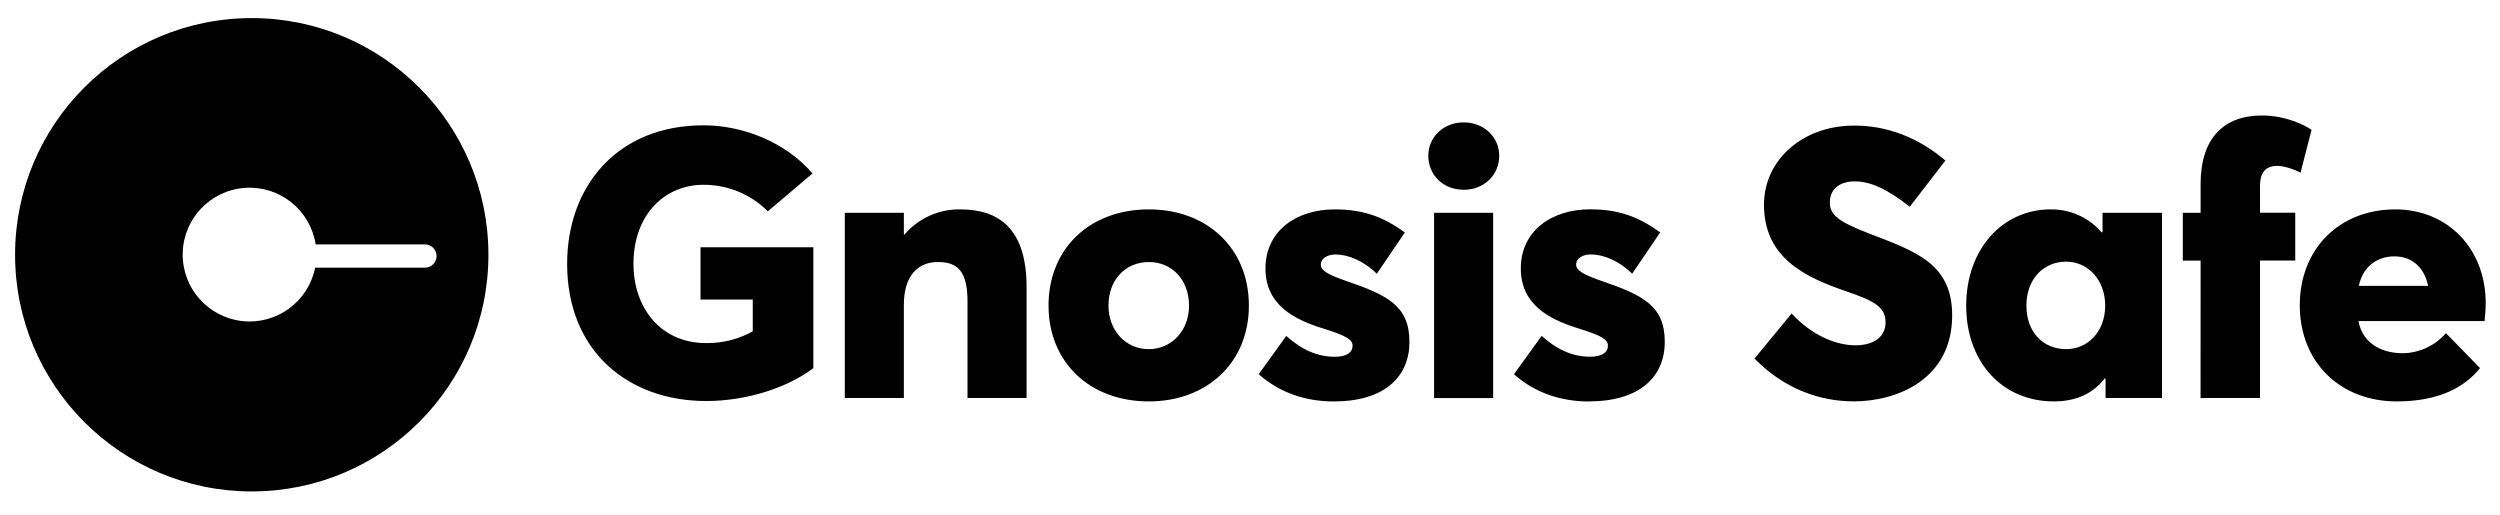
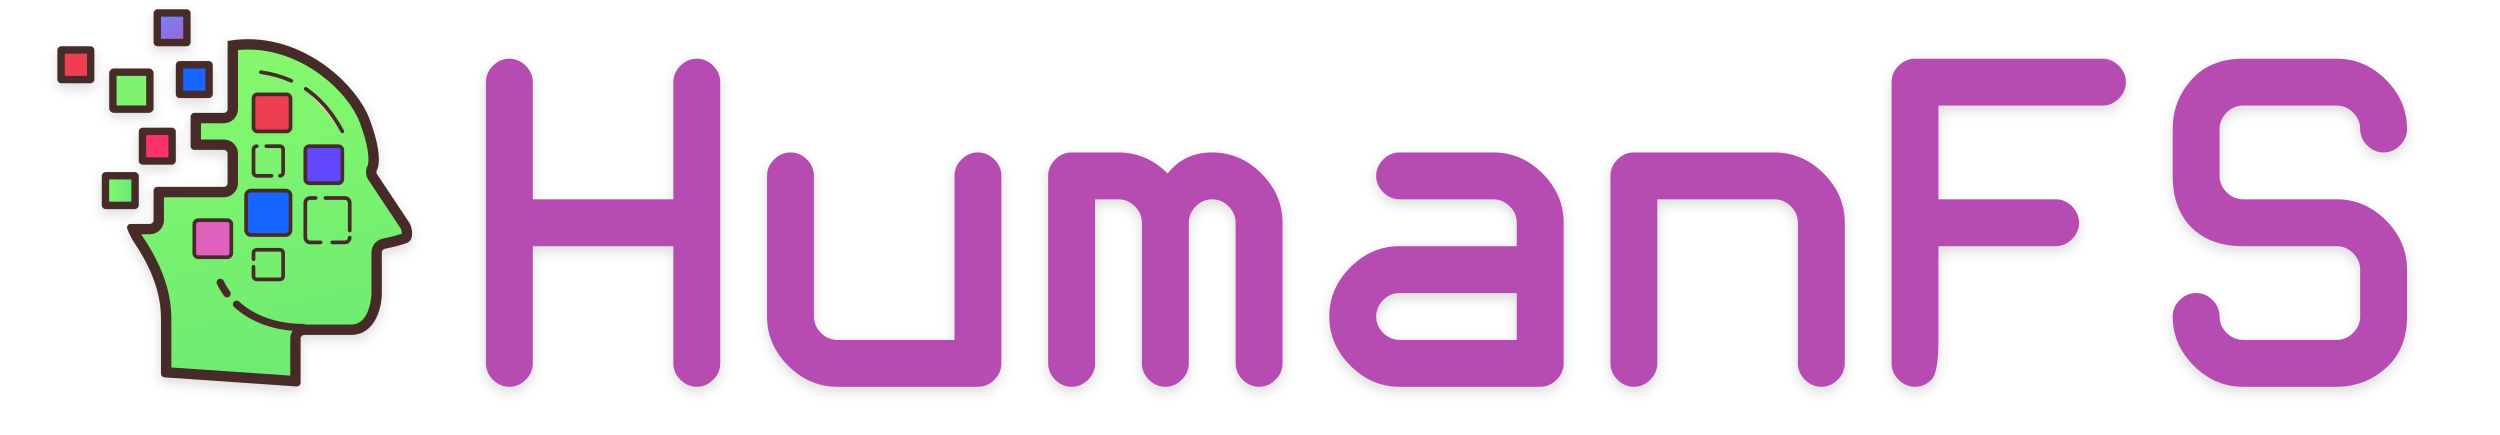
- <svg xmlns="http://www.w3.org/2000/svg" viewBox="0 0 1360 280">
-   <path d="M137,9.84A128.75,128.75,0,1,0,265.7,138.59,128.76,128.76,0,0,0,137,9.84Zm94.23,135.78H171.44a36.38,36.38,0,1,1,.28-12.66h59.46a6.33,6.33,0,0,1,0,12.66Z" />
-   <path d="M 1302.59 139.464 C 1312.27 139.464 1318.86 145.644 1320.92 155.524 L 1283.21 155.524 C 1285.27 145.434 1292.69 139.464 1302.59 139.464 M 1352.23 165.004 C 1352.23 135.134 1331.43 113.904 1302.99 113.904 C 1272.51 113.904 1251.08 135.544 1251.08 166.034 C 1251.08 197.354 1273.32 218.364 1303.82 218.364 C 1326.69 218.364 1340.69 210.744 1349.14 200.234 L 1330.6 181.234 C 1324.678 188.048 1316.136 192.019 1307.11 192.154 C 1294.75 192.154 1285.11 186.154 1283.01 174.654 L 1351.61 174.654 C 1351.82 172.584 1352.23 167.844 1352.23 164.964 M 1197.1 216.514 L 1229.45 216.514 L 1229.45 141.734 L 1248.61 141.734 L 1248.61 115.734 L 1229.45 115.734 L 1229.45 101.144 C 1229.45 93.144 1233.15 90.224 1238.92 90.224 C 1241.81 90.224 1247.17 91.664 1251.49 93.934 L 1257.49 70.644 C 1253.99 68.174 1243.69 62.824 1230.3 62.824 C 1210.11 62.824 1197.13 74.974 1197.13 99.904 L 1197.13 115.764 L 1187.45 115.764 L 1187.45 141.764 L 1197.13 141.764 Z M 1124 189.934 C 1111.23 189.934 1102.37 180.464 1102.37 166.244 C 1102.37 151.824 1111.64 142.344 1124 142.344 C 1136 142.344 1145.22 152.434 1145.22 166.244 C 1145.22 180.664 1135.54 189.934 1124 189.934 M 1117.21 218.364 C 1129.36 218.364 1138.42 214.244 1145.02 205.804 L 1145.43 206.004 L 1145.43 216.514 L 1176.13 216.514 L 1176.13 115.764 L 1143.78 115.764 L 1143.78 126.274 L 1143.37 126.484 C 1136.422 118.372 1126.23 113.763 1115.55 113.904 C 1089.55 113.904 1069.61 135.334 1069.61 166.244 C 1069.61 197.354 1089.61 218.364 1117.21 218.364 M 1008.21 218.364 C 1032.53 218.364 1061.98 206.004 1061.98 171.594 C 1061.98 143.374 1042.21 136.774 1016.45 126.894 C 1000.59 120.714 995.24 117.004 995.45 109.994 C 995.45 102.994 1000.6 98.674 1009.05 98.674 C 1017.29 98.674 1026.35 102.584 1038.92 112.464 L 1058.29 87.334 C 1044.29 75.334 1026.77 67.964 1007.61 68.334 C 980.41 68.744 959.61 87.074 959.61 111.384 C 959.61 140.234 981.87 150.744 1004.11 158.384 C 1020.6 163.944 1025.74 167.444 1025.74 175.484 C 1025.74 182.074 1020.8 187.844 1009.26 187.844 C 999.17 187.844 985.78 182.694 974.66 170.534 L 954.46 195.054 C 970.12 211.124 989.46 218.334 1008.23 218.334 M 864.64 218.334 C 892.25 218.334 905.64 204.734 905.64 185.984 C 905.64 166.214 893.49 160.444 871.23 152.824 C 861.14 149.324 857.43 147.054 857.43 143.954 C 857.43 140.044 861.75 138.404 865.43 138.404 C 872.23 138.404 880.88 141.904 887.89 148.904 L 903.14 126.454 C 891.39 117.804 880.27 113.874 865.02 113.874 C 844.02 113.874 827.32 125.624 827.32 146.024 C 827.32 165.384 842.15 173.624 859.05 178.774 C 871.62 182.694 874.71 184.774 874.71 188.054 C 874.71 191.754 871.41 194.054 865.02 194.054 C 855.75 194.054 847.1 190.344 838.65 182.724 L 823.6 203.584 C 834.72 213.474 848.73 218.414 864.6 218.414 M 780.14 216.564 L 812.28 216.564 L 812.28 115.764 L 780.13 115.764 Z M 796.2 103.254 C 807.33 103.254 815.57 95.254 815.57 84.704 C 815.57 74.614 807.33 66.574 796.2 66.574 C 785.07 66.574 777 74.774 777 84.654 C 777 95.164 785 103.204 796.16 103.204 M 725.74 218.364 C 753.35 218.364 766.74 204.764 766.74 186.014 C 766.74 166.244 754.58 160.474 732.34 152.854 C 722.24 149.354 718.53 147.084 718.53 143.984 C 718.53 140.074 722.86 138.434 726.53 138.434 C 733.32 138.434 741.98 141.934 748.98 148.934 L 764.22 126.484 C 752.48 117.834 741.36 113.904 726.11 113.904 C 705.11 113.904 688.41 125.654 688.41 146.054 C 688.41 165.414 703.24 173.654 720.13 178.804 C 732.71 182.724 735.79 184.804 735.79 188.084 C 735.79 191.784 732.5 194.084 726.11 194.084 C 716.84 194.084 708.19 190.374 699.74 182.754 L 684.74 203.564 C 695.86 213.454 709.88 218.394 725.74 218.394 M 625 189.934 C 612.22 189.934 603 179.634 603 166.244 C 603 152.434 612.07 142.544 625 142.544 C 637.56 142.544 646.84 152.234 646.84 166.244 C 646.84 180.044 637.16 189.934 625 189.934 M 625 218.364 C 656.73 218.364 679.39 197.144 679.39 166.244 C 679.39 135.134 656.73 113.904 625 113.904 C 592.45 113.904 570.4 135.544 570.4 166.244 C 570.4 196.734 592.45 218.364 625 218.364 M 459.57 216.514 L 491.7 216.514 L 491.7 165.834 C 491.7 150.174 499.12 142.544 510.25 142.544 C 520.75 142.544 526.32 147.284 526.32 163.974 L 526.32 216.514 L 558.46 216.514 L 558.46 156.144 C 558.46 124.214 543.21 113.904 522.4 113.904 C 510.785 113.711 499.686 118.7 492.12 127.514 L 491.7 127.514 L 491.7 115.764 L 459.57 115.764 Z M 384.16 218.154 C 406.83 218.154 429.07 210.534 442.46 200.234 L 442.46 134.514 L 381.07 134.514 L 381.07 162.944 L 409.5 162.944 L 409.5 180.254 C 401.753 184.553 393.019 186.756 384.16 186.644 C 359.23 186.644 344.61 167.274 344.61 143.574 C 344.61 116.384 361.92 100.514 382.72 100.514 C 395.843 100.473 408.44 105.666 417.72 114.944 L 442.02 94.344 C 427.02 77.034 403.91 68.174 382.69 68.174 C 335.93 68.174 308.52 101.174 308.52 143.574 C 308.52 191.174 341.9 218.154 384.13 218.154" />
+ <svg xmlns="http://www.w3.org/2000/svg" width="1519" height="264" viewBox="0 0 1519 264" fill="none">
+   <g filter="url(#filter0_d_21_333)">
+     <path d="M437.619 49.905V220.762C437.619 224.559 436.195 227.881 433.348 230.729C430.5 233.576 427.178 235 423.381 235C419.584 235 416.262 233.576 413.414 230.729C410.567 227.881 409.143 224.559 409.143 220.762V149.571H323.714V220.762C323.714 224.559 322.29 227.881 319.443 230.729C316.595 233.576 313.273 235 309.476 235C305.679 235 302.357 233.576 299.51 230.729C296.662 227.881 295.238 224.559 295.238 220.762V49.905C295.238 46.108 296.662 42.786 299.51 39.938C302.357 37.09 305.679 35.667 309.476 35.667C313.273 35.667 316.595 37.09 319.443 39.938C322.29 42.786 323.714 46.108 323.714 49.905V121.095H409.143V49.905C409.143 46.108 410.567 42.786 413.414 39.938C416.262 37.09 419.584 35.667 423.381 35.667C427.178 35.667 430.5 37.09 433.348 39.938C436.195 42.786 437.619 46.108 437.619 49.905ZM579.958 206.524V106.857C579.958 103.06 581.382 99.738 584.23 96.891C587.077 94.043 590.4 92.619 594.196 92.619C597.993 92.619 601.315 94.043 604.163 96.891C607.011 99.738 608.434 103.06 608.434 106.857V220.762C608.434 224.559 607.011 227.881 604.163 230.729C601.315 233.576 597.993 235 594.196 235H508.768C497.377 235 487.411 230.729 478.868 222.186C470.325 213.643 466.054 203.676 466.054 192.286V106.857C466.054 103.06 467.477 99.738 470.325 96.891C473.173 94.043 476.495 92.619 480.292 92.619C484.088 92.619 487.411 94.043 490.258 96.891C493.106 99.738 494.53 103.06 494.53 106.857V192.286C494.53 196.083 495.954 199.405 498.801 202.252C501.649 205.1 504.971 206.524 508.768 206.524H579.958ZM665.345 121.095V220.762C665.345 224.559 663.921 227.881 661.074 230.729C658.226 233.576 654.904 235 651.107 235C647.31 235 643.988 233.576 641.14 230.729C638.293 227.881 636.869 224.559 636.869 220.762V106.857C636.869 103.06 638.293 99.738 641.14 96.891C643.988 94.043 647.31 92.619 651.107 92.619H679.583C690.974 92.619 700.94 96.891 709.483 105.433C716.128 96.891 725.145 92.619 736.536 92.619C747.926 92.619 757.893 96.891 766.436 105.433C774.978 113.976 779.25 123.943 779.25 135.333V220.762C779.25 224.559 777.826 227.881 774.978 230.729C772.131 233.576 768.809 235 765.012 235C761.215 235 757.893 233.576 755.045 230.729C752.198 227.881 750.774 224.559 750.774 220.762V135.333C750.774 131.537 749.35 128.214 746.502 125.367C743.655 122.519 740.332 121.095 736.536 121.095C732.739 121.095 729.417 122.519 726.569 125.367C723.721 128.214 722.298 131.537 722.298 135.333V220.762C722.298 224.559 720.874 227.881 718.026 230.729C715.178 233.576 711.856 235 708.059 235C704.263 235 700.94 233.576 698.093 230.729C695.245 227.881 693.821 224.559 693.821 220.762V135.333C693.821 131.537 692.398 128.214 689.55 125.367C686.702 122.519 683.38 121.095 679.583 121.095H665.345ZM850.399 235C839.008 235 829.042 230.729 820.499 222.186C811.956 213.643 807.684 203.676 807.684 192.286C807.684 180.895 811.956 170.929 820.499 162.386C829.042 153.843 839.008 149.571 850.399 149.571H921.589V135.333C921.589 131.537 920.165 128.214 917.318 125.367C914.47 122.519 911.148 121.095 907.351 121.095H850.399C846.602 121.095 843.28 119.671 840.432 116.824C837.584 113.976 836.161 110.654 836.161 106.857C836.161 103.06 837.584 99.738 840.432 96.891C843.28 94.043 846.602 92.619 850.399 92.619H907.351C918.742 92.619 928.708 96.891 937.251 105.433C945.794 113.976 950.065 123.943 950.065 135.333V220.762C950.065 224.559 948.642 227.881 945.794 230.729C942.946 233.576 939.624 235 935.827 235H850.399ZM921.589 178.048H850.399C846.602 178.048 843.28 179.471 840.432 182.319C837.584 185.167 836.161 188.489 836.161 192.286C836.161 196.083 837.584 199.405 840.432 202.252C843.28 205.1 846.602 206.524 850.399 206.524H921.589V178.048ZM1006.98 121.095V220.762C1006.98 224.559 1005.55 227.881 1002.7 230.729C999.857 233.576 996.535 235 992.738 235C988.941 235 985.619 233.576 982.771 230.729C979.924 227.881 978.5 224.559 978.5 220.762V106.857C978.5 103.06 979.924 99.738 982.771 96.891C985.619 94.043 988.941 92.619 992.738 92.619H1078.17C1089.56 92.619 1099.52 96.891 1108.07 105.433C1116.61 113.976 1120.88 123.943 1120.88 135.333V220.762C1120.88 224.559 1119.46 227.881 1116.61 230.729C1113.76 233.576 1110.44 235 1106.64 235C1102.85 235 1099.52 233.576 1096.68 230.729C1093.83 227.881 1092.4 224.559 1092.4 220.762V135.333C1092.4 131.537 1090.98 128.214 1088.13 125.367C1085.29 122.519 1081.96 121.095 1078.17 121.095H1006.98ZM1248.98 149.571H1177.79V206.524C1177.79 219.813 1176.37 227.881 1173.52 230.729C1170.67 233.576 1167.35 235 1163.55 235C1159.76 235 1156.43 233.576 1153.59 230.729C1150.74 227.881 1149.32 224.559 1149.32 220.762V49.905C1149.32 46.108 1150.74 42.786 1153.59 39.938C1156.43 37.09 1159.76 35.667 1163.55 35.667H1277.46C1281.25 35.667 1284.58 37.09 1287.42 39.938C1290.27 42.786 1291.7 46.108 1291.7 49.905C1291.7 53.702 1290.27 57.024 1287.42 59.871C1284.58 62.719 1281.25 64.143 1277.46 64.143H1177.79V121.095H1248.98C1252.78 121.095 1256.1 122.519 1258.95 125.367C1261.8 128.214 1263.22 131.537 1263.22 135.333C1263.22 139.13 1261.8 142.452 1258.95 145.3C1256.1 148.148 1252.78 149.571 1248.98 149.571ZM1362.84 149.571C1349.56 149.571 1339.11 145.775 1331.52 138.181C1323.93 130.587 1320.13 120.146 1320.13 106.857V78.381C1320.13 66.99 1323.93 57.024 1331.52 48.481C1339.11 39.938 1349.56 35.667 1362.84 35.667H1419.8C1431.19 35.667 1441.15 39.938 1449.7 48.481C1458.24 57.024 1462.51 66.99 1462.51 78.381C1462.51 82.178 1461.09 85.5 1458.24 88.348C1455.39 91.195 1452.07 92.619 1448.27 92.619C1444.48 92.619 1441.15 91.195 1438.31 88.348C1435.46 85.5 1434.04 82.178 1434.04 78.381C1434.04 74.584 1432.61 71.262 1429.76 68.414C1426.92 65.567 1423.59 64.143 1419.8 64.143H1362.84C1359.05 64.143 1355.73 65.567 1352.88 68.414C1350.03 71.262 1348.61 74.584 1348.61 78.381V106.857C1348.61 110.654 1350.03 113.976 1352.88 116.824C1355.73 119.671 1359.05 121.095 1362.84 121.095H1419.8C1431.19 121.095 1441.15 125.367 1449.7 133.91C1458.24 142.452 1462.51 152.419 1462.51 163.81V192.286C1462.51 205.575 1458.24 216.016 1449.7 223.61C1441.15 231.203 1431.19 235 1419.8 235H1362.84C1351.45 235 1341.49 230.729 1332.94 222.186C1324.4 213.643 1320.13 203.676 1320.13 192.286C1320.13 188.489 1321.55 185.167 1324.4 182.319C1327.25 179.471 1330.57 178.048 1334.37 178.048C1338.17 178.048 1341.49 179.471 1344.34 182.319C1347.18 185.167 1348.61 188.489 1348.61 192.286C1348.61 196.083 1350.03 199.405 1352.88 202.252C1355.73 205.1 1359.05 206.524 1362.84 206.524H1419.8C1423.59 206.524 1426.92 205.1 1429.76 202.252C1432.61 199.405 1434.04 196.083 1434.04 192.286V163.81C1434.04 160.013 1432.61 156.69 1429.76 153.843C1426.92 150.995 1423.59 149.571 1419.8 149.571H1362.84Z" fill="#B64BB1" />
+     <path d="M100.966 226.207V193.737C100.966 178.218 95.542 162.599 84.389 145.987C83.161 144.156 81.92 141.827 80.769 139.192H91.072C94.049 139.192 96.468 136.772 96.468 133.795V116.706H136.043C139.02 116.706 141.44 114.286 141.44 111.309V93.321C141.44 90.343 139.016 87.924 136.043 87.924H118.954V71.734H136.043C139.02 71.734 141.44 69.315 141.44 66.338V27.595C144.52 27.177 147.623 26.965 150.709 26.965C185.642 26.965 214.307 53.93 221.566 73.389C229.314 94.153 226.746 100.939 226.153 102.09C225.253 103.839 225.366 105.931 226.445 107.554L246.183 137.222C246.93 138.458 247.699 141.768 246.997 143.675C246.741 144.368 246.394 144.606 245.954 144.75C240.593 146.522 235.646 147.606 233.177 148.091C230.668 148.586 228.847 150.812 228.847 153.38V178.645C228.847 178.861 228.424 200.348 213.313 200.348H184.909C181.932 200.348 179.513 202.768 179.513 205.745V231.594L100.966 226.207Z" fill="url(#paint0_linear_21_333)" />
+     <path d="M150.709 30.108C184.212 30.108 211.672 55.882 218.616 74.486C226.18 94.76 223.383 100.588 223.351 100.646C221.93 103.408 222.11 106.722 223.823 109.294L243.453 138.805C243.831 139.511 244.168 141.062 244.128 142.034C239.248 143.594 234.832 144.557 232.561 145.006C228.581 145.793 225.694 149.315 225.694 153.384V178.649C225.694 178.834 225.163 197.205 213.309 197.205H184.905C180.192 197.205 176.36 201.036 176.36 205.749V228.231L104.114 223.27V193.737C104.114 177.575 98.519 161.38 87.002 144.228C86.615 143.653 86.224 143.019 85.837 142.339H91.072C95.785 142.339 99.616 138.508 99.616 133.795V119.854H115.806H136.043C140.756 119.854 144.588 116.022 144.588 111.309V93.32C144.588 88.608 140.756 84.776 136.043 84.776H122.102V74.882H136.043C140.756 74.882 144.588 71.051 144.588 66.338V59.704V48.349V30.401C146.63 30.207 148.676 30.108 150.709 30.108ZM150.709 23.812C146.652 23.812 142.51 24.159 138.292 24.896V48.349V59.704V66.338C138.292 67.579 137.285 68.586 136.043 68.586H118.055C116.814 68.586 115.806 69.594 115.806 70.835V88.823C115.806 90.064 116.814 91.072 118.055 91.072H136.043C137.285 91.072 138.292 92.079 138.292 93.32V111.309C138.292 112.55 137.285 113.558 136.043 113.558H115.806H95.569C94.328 113.558 93.32 114.565 93.32 115.806V133.795C93.32 135.036 92.313 136.043 91.072 136.043H79.42C77.805 136.043 76.735 137.698 77.351 139.191C78.754 142.6 80.27 145.496 81.776 147.741C94.966 167.384 97.817 182.423 97.817 193.737V227.048C97.817 228.226 98.726 229.202 99.904 229.292L180.246 234.805C180.3 234.81 180.358 234.81 180.412 234.81C181.64 234.81 182.656 233.811 182.656 232.561V205.749C182.656 204.508 183.664 203.501 184.905 203.501H213.309C228.253 203.501 231.99 186.191 231.99 178.649V153.384C231.99 152.31 232.728 151.392 233.784 151.185C236.366 150.677 241.425 149.566 246.934 147.745C252.007 146.068 250.514 138.314 248.8 135.481L229.067 105.814C228.608 105.125 228.572 104.271 228.95 103.538C230.263 100.997 232.26 93.051 224.516 72.292C217.158 52.576 187.747 23.812 150.709 23.812Z" fill="#472B29" />
+     <path d="M184.055 201.252C167.451 201.252 152.593 196.027 142.222 186.542C141.305 185.706 141.242 184.28 142.079 183.367C142.919 182.45 144.341 182.387 145.258 183.228C154.796 191.952 168.576 196.76 184.055 196.76C185.296 196.76 186.303 197.767 186.303 199.008C186.303 200.249 185.301 201.252 184.055 201.252Z" fill="#472B29" />
+     <path d="M137.95 180.7C137.258 180.7 136.574 180.381 136.138 179.783C134.46 177.503 133.008 175.07 131.816 172.551C131.285 171.427 131.767 170.087 132.886 169.556C134.006 169.021 135.351 169.507 135.881 170.627C136.952 172.884 138.256 175.074 139.758 177.121C140.496 178.123 140.28 179.531 139.277 180.264C138.877 180.556 138.413 180.7 137.95 180.7Z" fill="#472B29" />
+     <path d="M174.08 79.829H156.465C155.12 79.829 154.027 78.736 154.027 77.392V59.776C154.027 58.432 155.12 57.339 156.465 57.339H174.08C175.425 57.339 176.518 58.432 176.518 59.776V77.392C176.518 78.736 175.425 79.829 174.08 79.829Z" fill="#EE3E54" />
+     <path d="M174.08 80.953H156.465C154.5 80.953 152.903 79.357 152.903 77.392V59.776C152.903 57.811 154.5 56.215 156.465 56.215H174.08C176.046 56.215 177.642 57.811 177.642 59.776V77.392C177.642 79.357 176.046 80.953 174.08 80.953ZM156.469 58.468C155.745 58.468 155.156 59.057 155.156 59.781V77.396C155.156 78.12 155.745 78.709 156.469 78.709H174.085C174.809 78.709 175.398 78.12 175.398 77.396V59.781C175.398 59.057 174.809 58.468 174.085 58.468H156.469Z" fill="#472B29" />
+     <path d="M205.56 111.309H187.945C186.6 111.309 185.508 110.216 185.508 108.872V91.256C185.508 89.912 186.6 88.819 187.945 88.819H205.56C206.905 88.819 207.998 89.912 207.998 91.256V108.872C207.998 110.216 206.905 111.309 205.56 111.309Z" fill="#6148FF" />
+     <path d="M205.56 112.433H187.945C185.98 112.433 184.383 110.837 184.383 108.872V91.256C184.383 89.291 185.98 87.695 187.945 87.695H205.56C207.526 87.695 209.122 89.291 209.122 91.256V108.872C209.122 110.837 207.526 112.433 205.56 112.433ZM187.949 89.948C187.225 89.948 186.636 90.537 186.636 91.261V108.876C186.636 109.6 187.225 110.189 187.949 110.189H205.565C206.289 110.189 206.878 109.6 206.878 108.876V91.261C206.878 90.537 206.289 89.948 205.565 89.948H187.949Z" fill="#472B29" />
+     <path d="M138.103 156.281H120.488C119.143 156.281 118.05 155.188 118.05 153.843V136.228C118.05 134.883 119.143 133.79 120.488 133.79H138.103C139.448 133.79 140.54 134.883 140.54 136.228V153.843C140.54 155.188 139.448 156.281 138.103 156.281Z" fill="url(#paint1_linear_21_333)" />
+     <path d="M138.103 157.405H120.488C118.522 157.405 116.926 155.808 116.926 153.843V136.228C116.926 134.263 118.522 132.666 120.488 132.666H138.103C140.068 132.666 141.665 134.263 141.665 136.228V153.843C141.665 155.808 140.068 157.405 138.103 157.405ZM120.492 134.919C119.768 134.919 119.179 135.508 119.179 136.232V153.848C119.179 154.572 119.768 155.161 120.492 155.161H138.108C138.832 155.161 139.421 154.572 139.421 153.848V136.232C139.421 135.508 138.832 134.919 138.108 134.919H120.492Z" fill="#472B29" />
+     <path d="M173.595 142.789H152.458C150.843 142.789 149.535 141.481 149.535 139.866V118.729C149.535 117.115 150.843 115.806 152.458 115.806H173.595C175.209 115.806 176.518 117.115 176.518 118.729V139.866C176.518 141.481 175.209 142.789 173.595 142.789Z" fill="#1766FF" />
+     <path d="M173.595 143.913H152.458C150.227 143.913 148.41 142.097 148.41 139.866V118.729C148.41 116.499 150.227 114.682 152.458 114.682H173.595C175.825 114.682 177.642 116.499 177.642 118.729V139.866C177.642 142.097 175.825 143.913 173.595 143.913ZM152.458 116.931C151.464 116.931 150.659 117.736 150.659 118.729V139.866C150.659 140.855 151.464 141.665 152.458 141.665H173.595C174.588 141.665 175.393 140.86 175.393 139.866V118.729C175.393 117.74 174.588 116.931 173.595 116.931H152.458Z" fill="#472B29" />
+     <path d="M170.073 170.896H155.979C154.288 170.896 152.908 169.516 152.908 167.825V162.091C152.908 161.47 153.411 160.967 154.032 160.967C154.653 160.967 155.156 161.47 155.156 162.091V167.825C155.156 168.279 155.525 168.648 155.979 168.648H170.073C170.528 168.648 170.896 168.279 170.896 167.825V153.735C170.896 153.281 170.528 152.912 170.073 152.912H155.979C155.525 152.912 155.156 153.281 155.156 153.735V157.499C155.156 158.12 154.653 158.624 154.032 158.624C153.411 158.624 152.908 158.12 152.908 157.499V153.735C152.908 152.04 154.288 150.664 155.979 150.664H170.073C171.764 150.664 173.145 152.044 173.145 153.735V167.825C173.145 169.516 171.764 170.896 170.073 170.896Z" fill="#472B29" />
+     <path d="M170.073 107.936C169.453 107.936 168.949 107.433 168.949 106.812C168.949 106.191 169.453 105.688 170.073 105.688C170.527 105.688 170.896 105.319 170.896 104.865V90.775C170.896 90.321 170.527 89.952 170.073 89.952H161.808C161.187 89.952 160.683 89.448 160.683 88.828C160.683 88.207 161.187 87.704 161.808 87.704H170.073C171.764 87.704 173.145 89.084 173.145 90.775V104.865C173.145 106.556 171.764 107.936 170.073 107.936Z" fill="#472B29" />
+     <path d="M164.996 107.936H155.984C154.293 107.936 152.912 106.556 152.912 104.865V90.775C152.912 89.08 154.293 87.704 155.984 87.704C156.604 87.704 157.108 88.207 157.108 88.828C157.108 89.448 156.604 89.952 155.984 89.952C155.53 89.952 155.161 90.321 155.161 90.775V104.865C155.161 105.319 155.53 105.688 155.984 105.688H164.996C165.617 105.688 166.12 106.191 166.12 106.812C166.12 107.433 165.617 107.936 164.996 107.936Z" fill="#472B29" />
+     <path d="M209.572 148.411H201.909C201.288 148.411 200.784 147.907 200.784 147.286C200.784 146.666 201.288 146.162 201.909 146.162H209.572C210.566 146.162 211.371 145.357 211.371 144.363C211.371 143.743 211.874 143.239 212.495 143.239C213.116 143.239 213.619 143.743 213.619 144.363C213.619 146.594 211.802 148.411 209.572 148.411Z" fill="#472B29" />
+     <path d="M212.495 141.197C211.874 141.197 211.371 140.694 211.371 140.073V123.227C211.371 122.237 210.566 121.428 209.572 121.428H197.69C197.07 121.428 196.566 120.924 196.566 120.303C196.566 119.683 197.07 119.179 197.69 119.179H209.572C211.802 119.179 213.619 120.996 213.619 123.227V140.073C213.619 140.694 213.116 141.197 212.495 141.197Z" fill="#472B29" />
+     <path d="M194.79 148.411H188.435C186.205 148.411 184.388 146.594 184.388 144.363V123.227C184.388 120.996 186.205 119.179 188.435 119.179H191.79C192.411 119.179 192.914 119.683 192.914 120.303C192.914 120.924 192.411 121.428 191.79 121.428H188.435C187.441 121.428 186.636 122.233 186.636 123.227V144.363C186.636 145.353 187.441 146.162 188.435 146.162H194.79C195.41 146.162 195.914 146.666 195.914 147.286C195.914 147.907 195.41 148.411 194.79 148.411Z" fill="#472B29" />
+     <path d="M109.249 57.343L109.06 39.544L126.86 39.355L127.049 57.154L126.86 57.343H109.249Z" fill="#1766FF" />
+     <path d="M124.8 41.603V55.095H111.309V41.603H124.8ZM126.86 37.106H109.245C107.905 37.106 106.812 38.199 106.812 39.544V57.159C106.812 58.499 107.905 59.592 109.249 59.592H126.865C128.205 59.592 129.298 58.499 129.298 57.154V39.539C129.298 38.199 128.205 37.106 126.86 37.106Z" fill="#472B29" />
+     <path d="M95.758 25.863L95.569 8.064L113.369 7.875L113.558 25.674L113.369 25.863H95.758Z" fill="url(#paint2_linear_21_333)" />
+     <path d="M111.309 10.123V23.615H97.818V10.123H111.309ZM113.369 5.626H95.753C94.413 5.626 93.32 6.719 93.32 8.064V25.679C93.32 27.019 94.413 28.112 95.758 28.112H113.373C114.713 28.112 115.806 27.019 115.806 25.674V8.059C115.806 6.719 114.713 5.626 113.369 5.626Z" fill="#472B29" />
+     <path d="M69.261 66.338C68.887 66.338 68.586 66.036 68.586 65.663V44.526C68.586 44.153 68.887 43.852 69.261 43.852H90.397C90.77 43.852 91.072 44.153 91.072 44.526V65.663C91.072 66.036 90.77 66.338 90.397 66.338H69.261Z" fill="#7EF36F" />
+     <path d="M88.823 46.1V64.089H70.835V46.1H88.823ZM90.397 41.603H69.261C67.646 41.603 66.338 42.912 66.338 44.526V65.663C66.338 67.278 67.646 68.586 69.261 68.586H90.397C92.012 68.586 93.32 67.278 93.32 65.663V44.526C93.32 42.912 92.012 41.603 90.397 41.603Z" fill="#472B29" />
+     <path d="M64.278 124.801L64.089 107.001L81.889 106.812L82.078 124.612L81.889 124.801H64.278Z" fill="url(#paint3_linear_21_333)" />
+     <path d="M79.829 109.061V122.552H66.338V109.061H79.829ZM81.889 104.563H64.273C62.933 104.563 61.84 105.656 61.84 107.001V124.616C61.84 125.956 62.933 127.049 64.278 127.049H81.893C83.233 127.049 84.326 125.956 84.326 124.612V106.996C84.326 105.656 83.233 104.563 81.889 104.563Z" fill="#472B29" />
+     <path d="M86.763 97.818L86.575 80.018L104.374 79.829L104.563 97.629L104.374 97.818H86.763Z" fill="#FE316F" />
+     <path d="M102.315 82.078V95.569H88.823V82.078H102.315ZM104.374 77.581H86.759C85.419 77.581 84.326 78.673 84.326 80.018V97.633C84.326 98.974 85.419 100.066 86.763 100.066H104.379C105.719 100.066 106.812 98.974 106.812 97.629V80.013C106.812 78.673 105.719 77.581 104.374 77.581Z" fill="#472B29" />
+     <path d="M185.741 53.98C193.868 59.48 201.544 67.66 207.998 79.829Z" fill="#F6CCA4" />
+     <path d="M207.998 80.953C207.598 80.953 207.206 80.738 207.004 80.355C201.167 69.351 193.8 60.793 185.107 54.91C184.595 54.564 184.455 53.863 184.806 53.35C185.157 52.837 185.858 52.702 186.366 53.049C195.365 59.138 202.974 67.97 208.987 79.299C209.279 79.847 209.073 80.526 208.519 80.819C208.358 80.913 208.178 80.953 207.998 80.953Z" fill="#472B29" />
+     <path d="M158.529 43.852C164.591 44.747 170.865 46.325 177.035 49.118Z" fill="#F6CCA4" />
+     <path d="M177.035 50.242C176.878 50.242 176.72 50.211 176.572 50.143C171.072 47.657 165.117 45.961 158.363 44.963C157.751 44.873 157.324 44.302 157.414 43.685C157.508 43.074 158.084 42.642 158.691 42.737C165.653 43.767 171.805 45.516 177.498 48.093C178.065 48.349 178.317 49.015 178.06 49.581C177.871 49.995 177.462 50.242 177.035 50.242Z" fill="#472B29" />
+     <path d="M37.295 48.349L37.106 30.549L54.906 30.36L55.095 48.16L54.906 48.349H37.295Z" fill="#EE3E54" />
+     <path d="M52.846 32.609V46.1H39.355V32.609H52.846ZM54.906 28.112H37.29C35.95 28.112 34.857 29.205 34.857 30.549V48.165C34.857 49.505 35.95 50.598 37.295 50.598H54.91C56.25 50.598 57.343 49.505 57.343 48.16V30.545C57.343 29.205 56.25 28.112 54.906 28.112Z" fill="#472B29" />
+   </g>
+   <defs>
+     <filter id="filter0_d_21_333" x="-7" y="-4" width="1533" height="278" filterUnits="userSpaceOnUse" color-interpolation-filters="sRGB">
+       <feFlood flood-opacity="0" result="BackgroundImageFix" />
+       <feColorMatrix in="SourceAlpha" type="matrix" values="0 0 0 0 0 0 0 0 0 0 0 0 0 0 0 0 0 0 127 0" result="hardAlpha" />
+       <feOffset dy="3" />
+       <feGaussianBlur stdDeviation="3.5" />
+       <feColorMatrix type="matrix" values="0 0 0 0 0.075 0 0 0 0 0.067 0 0 0 0 0.102 0 0 0 0.14 0" />
+       <feBlend mode="normal" in2="BackgroundImageFix" result="effect1_dropShadow_21_333" />
+       <feBlend mode="normal" in="SourceGraphic" in2="effect1_dropShadow_21_333" result="shape" />
+     </filter>
+     <linearGradient id="paint0_linear_21_333" x1="167.505" y1="2.829" x2="232.855" y2="270.769" gradientUnits="userSpaceOnUse">
+       <stop stop-color="#88F96D" />
+       <stop offset="1" stop-color="#66E773" />
+     </linearGradient>
+     <linearGradient id="paint1_linear_21_333" x1="129.656" y1="133.661" x2="129.661" y2="156.428" gradientUnits="userSpaceOnUse">
+       <stop stop-color="#E061BD" />
+       <stop offset="1" stop-color="#E061BD" />
+     </linearGradient>
+     <linearGradient id="paint2_linear_21_333" x1="97.326" y1="12.202" x2="106.877" y2="25.436" gradientUnits="userSpaceOnUse">
+       <stop stop-color="#7582F9" />
+       <stop offset="1" stop-color="#9B66D4" />
+     </linearGradient>
+     <linearGradient id="paint3_linear_21_333" x1="63.379" y1="114.007" x2="82.089" y2="114.07" gradientUnits="userSpaceOnUse">
+       <stop stop-color="#88F96D" />
+       <stop offset="1" stop-color="#66E773" />
+     </linearGradient>
+   </defs>
</svg>
